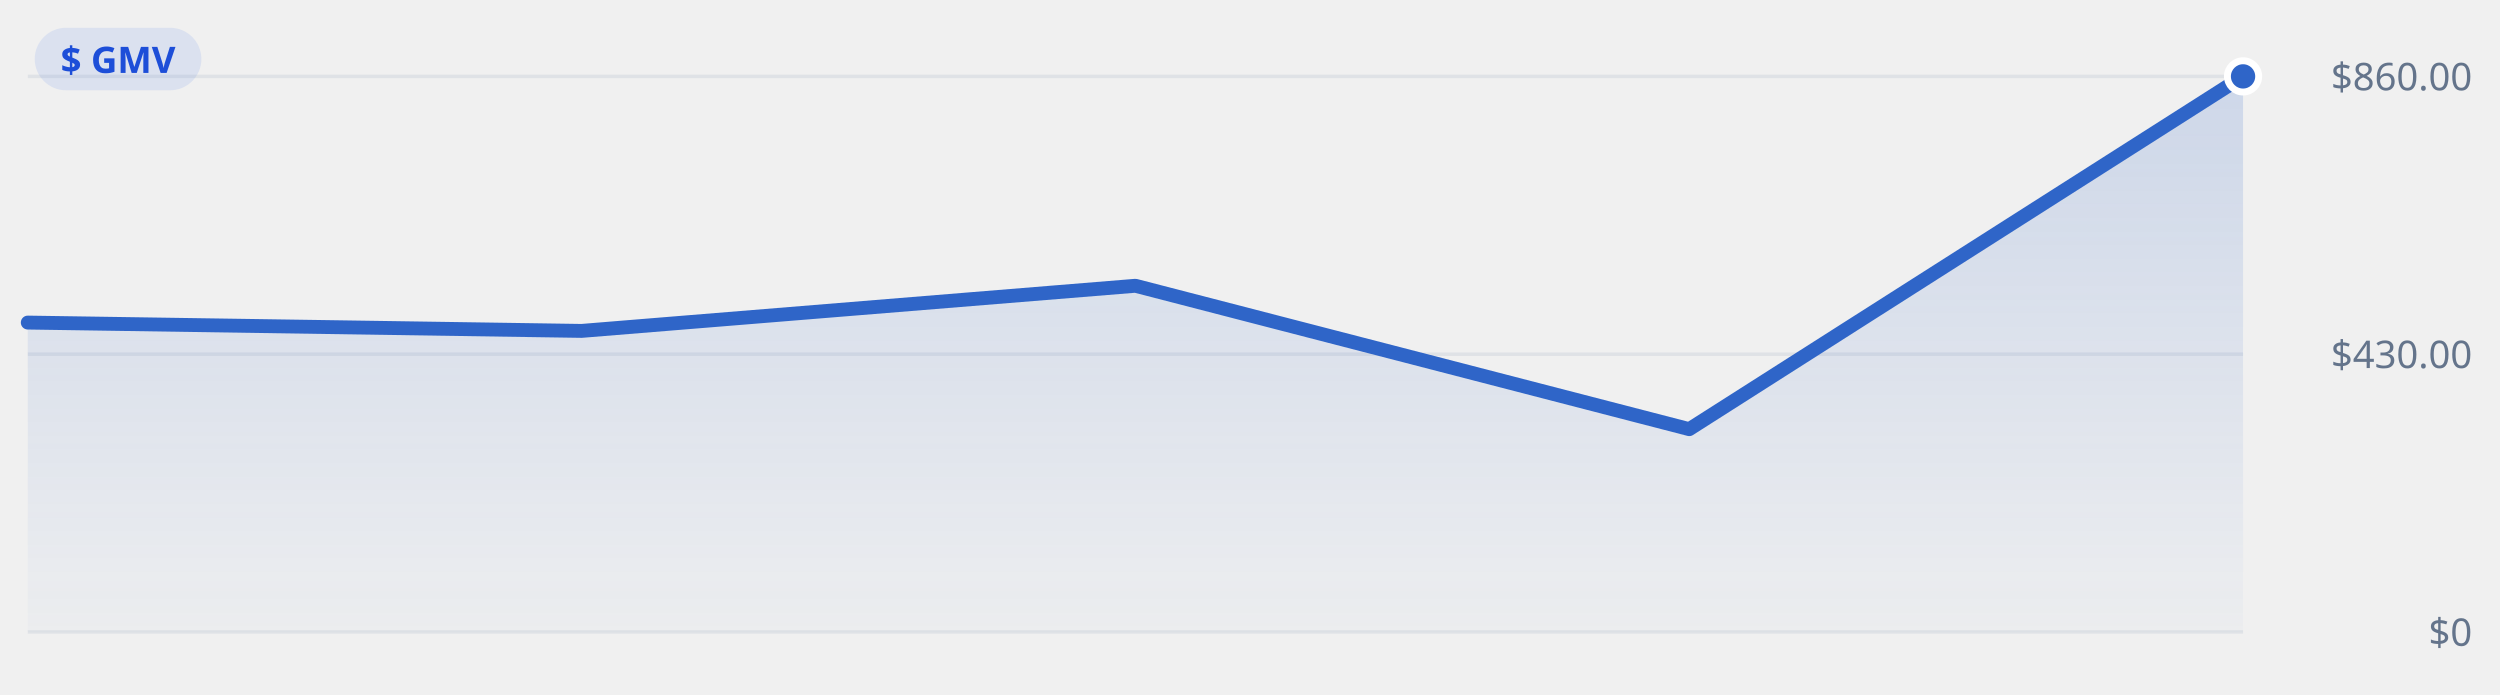
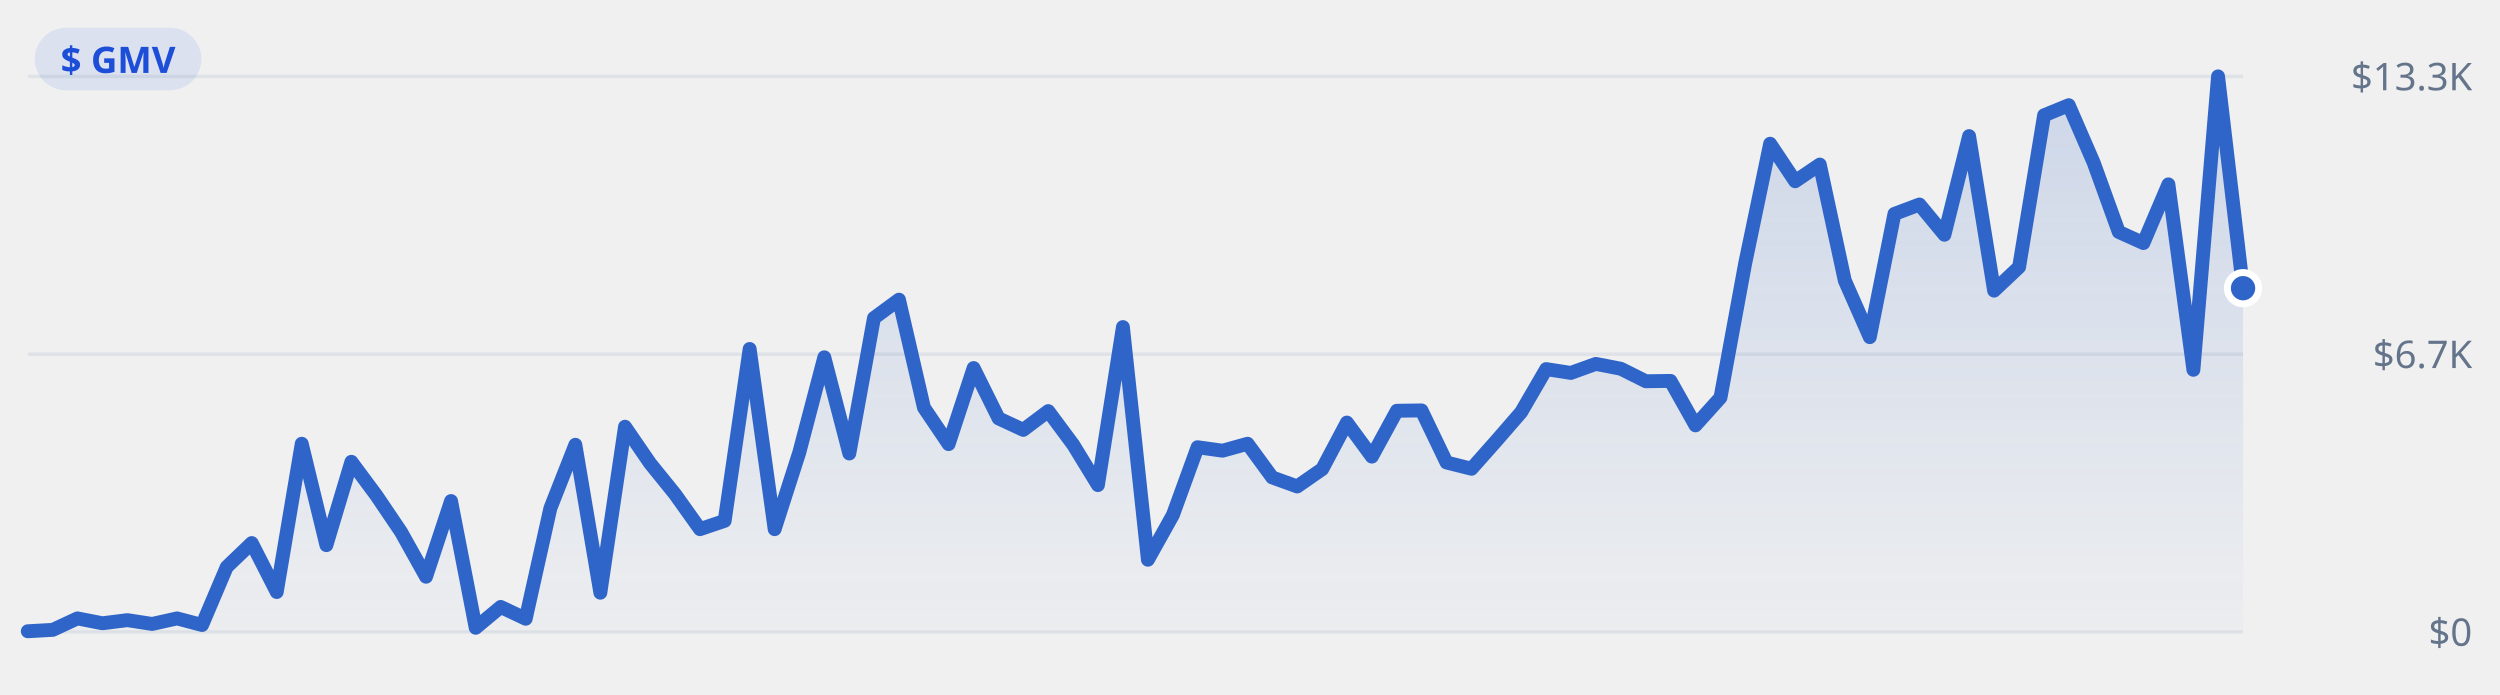
<svg xmlns="http://www.w3.org/2000/svg" viewBox="0 0 720 200">
  <defs>
    <linearGradient id="g" x1="0" y1="0" x2="0" y2="1">
      <stop offset="0%" stop-color="#2f65c8" stop-opacity="0.18" />
      <stop offset="100%" stop-color="#2f65c8" stop-opacity="0.02" />
    </linearGradient>
  </defs>
  <rect x="10" y="8" width="48" height="18" rx="9" fill="rgba(37,99,235,0.10)" />
  <text x="34" y="21" text-anchor="middle" font-family="system-ui,sans-serif" font-size="10.5" font-weight="700" fill="#1d4ed8">$ GMV</text>
  <line x1="8" y1="22.0" x2="646" y2="22.0" stroke="rgba(148,163,184,0.18)" stroke-width="1" />
-   <text x="712" y="26.0" text-anchor="end" font-family="system-ui,sans-serif" font-size="11" fill="#64748b">$860.00</text>
+   <text x="712" y="26.0" text-anchor="end" font-family="system-ui,sans-serif" font-size="11" fill="#64748b">$13.3K</text>
  <line x1="8" y1="102.0" x2="646" y2="102.0" stroke="rgba(148,163,184,0.18)" stroke-width="1" />
-   <text x="712" y="106.0" text-anchor="end" font-family="system-ui,sans-serif" font-size="11" fill="#64748b">$430.00</text>
+   <text x="712" y="106.0" text-anchor="end" font-family="system-ui,sans-serif" font-size="11" fill="#64748b">$6.7K</text>
  <line x1="8" y1="182.0" x2="646" y2="182.0" stroke="rgba(148,163,184,0.18)" stroke-width="1" />
  <text x="712" y="186.0" text-anchor="end" font-family="system-ui,sans-serif" font-size="11" fill="#64748b">$0</text>
-   <polygon points="8,182 8.0,92.9 167.5,95.3 327.0,82.3 486.5,123.6 646.0,22.0 646,182" fill="url(#g)" />
-   <polyline points="8.0,92.9 167.5,95.3 327.0,82.3 486.5,123.6 646.0,22.0" fill="none" stroke="#2f65c8" stroke-width="4" stroke-linecap="round" stroke-linejoin="round" />
-   <circle cx="646.0" cy="22.0" r="4.5" fill="#2f65c8" stroke="#ffffff" stroke-width="2" />
+   <polygon points="8,182 8.0,181.8 15.2,181.4 22.3,178.1 29.5,179.5 36.7,178.6 43.8,179.7 51.0,178.1 58.2,180.0 65.3,163.3 72.5,156.4 79.7,170.5 86.9,127.8 94.0,157.0 101.2,133.0 108.4,142.7 115.5,153.2 122.7,166.1 129.9,144.3 137.0,180.8 144.2,174.8 151.4,178.2 158.5,146.4 165.7,128.1 172.9,170.7 180.0,122.9 187.2,133.4 194.4,142.3 201.6,152.4 208.7,150.0 215.9,100.5 223.1,152.4 230.2,130.3 237.4,102.9 244.6,130.6 251.7,91.6 258.9,86.3 266.1,117.4 273.2,127.9 280.4,106.0 287.6,120.5 294.7,123.8 301.9,118.4 309.1,128.1 316.2,139.7 323.4,94.2 330.6,161.2 337.8,148.3 344.9,128.8 352.1,129.8 359.3,127.8 366.4,137.5 373.6,140.1 380.8,135.1 387.9,121.7 395.1,131.5 402.3,118.3 409.4,118.2 416.6,133.2 423.8,135.0 430.9,127.0 438.1,118.7 445.3,106.3 452.4,107.4 459.6,104.8 466.8,106.2 474.0,109.8 481.1,109.7 488.3,122.5 495.5,114.5 502.6,75.9 509.8,41.4 517.0,52.2 524.1,47.4 531.3,80.8 538.5,97.1 545.6,61.6 552.8,58.9 560.0,67.6 567.1,39.2 574.3,83.7 581.5,76.9 588.7,33.2 595.8,30.3 603.0,46.9 610.2,66.8 617.3,70.0 624.5,53.1 631.7,106.5 638.8,22.0 646.0,83.0 646,182" fill="url(#g)" />
+   <polyline points="8.0,181.8 15.2,181.4 22.3,178.1 29.5,179.5 36.7,178.6 43.8,179.7 51.0,178.1 58.2,180.0 65.3,163.3 72.5,156.4 79.7,170.5 86.9,127.8 94.0,157.0 101.2,133.0 108.4,142.7 115.5,153.2 122.7,166.1 129.9,144.3 137.0,180.8 144.2,174.8 151.4,178.2 158.5,146.4 165.7,128.1 172.9,170.7 180.0,122.9 187.2,133.4 194.4,142.3 201.6,152.4 208.7,150.0 215.9,100.5 223.1,152.4 230.2,130.3 237.4,102.9 244.6,130.6 251.7,91.6 258.9,86.3 266.1,117.4 273.2,127.9 280.4,106.0 287.6,120.5 294.7,123.8 301.9,118.4 309.1,128.1 316.2,139.7 323.4,94.2 330.6,161.2 337.8,148.3 344.9,128.8 352.1,129.8 359.3,127.8 366.4,137.5 373.6,140.1 380.8,135.1 387.9,121.7 395.1,131.5 402.3,118.3 409.4,118.2 416.6,133.2 423.8,135.0 430.9,127.0 438.1,118.7 445.3,106.3 452.4,107.4 459.6,104.8 466.8,106.2 474.0,109.8 481.1,109.7 488.3,122.5 495.5,114.5 502.6,75.9 509.8,41.4 517.0,52.2 524.1,47.4 531.3,80.8 538.5,97.1 545.6,61.6 552.8,58.9 560.0,67.6 567.1,39.2 574.3,83.7 581.5,76.9 588.7,33.2 595.8,30.3 603.0,46.9 610.2,66.8 617.3,70.0 624.5,53.1 631.7,106.5 638.8,22.0 646.0,83.0" fill="none" stroke="#2f65c8" stroke-width="4" stroke-linecap="round" stroke-linejoin="round" />
+   <circle cx="646.0" cy="83.0" r="4.5" fill="#2f65c8" stroke="#ffffff" stroke-width="2" />
</svg>
